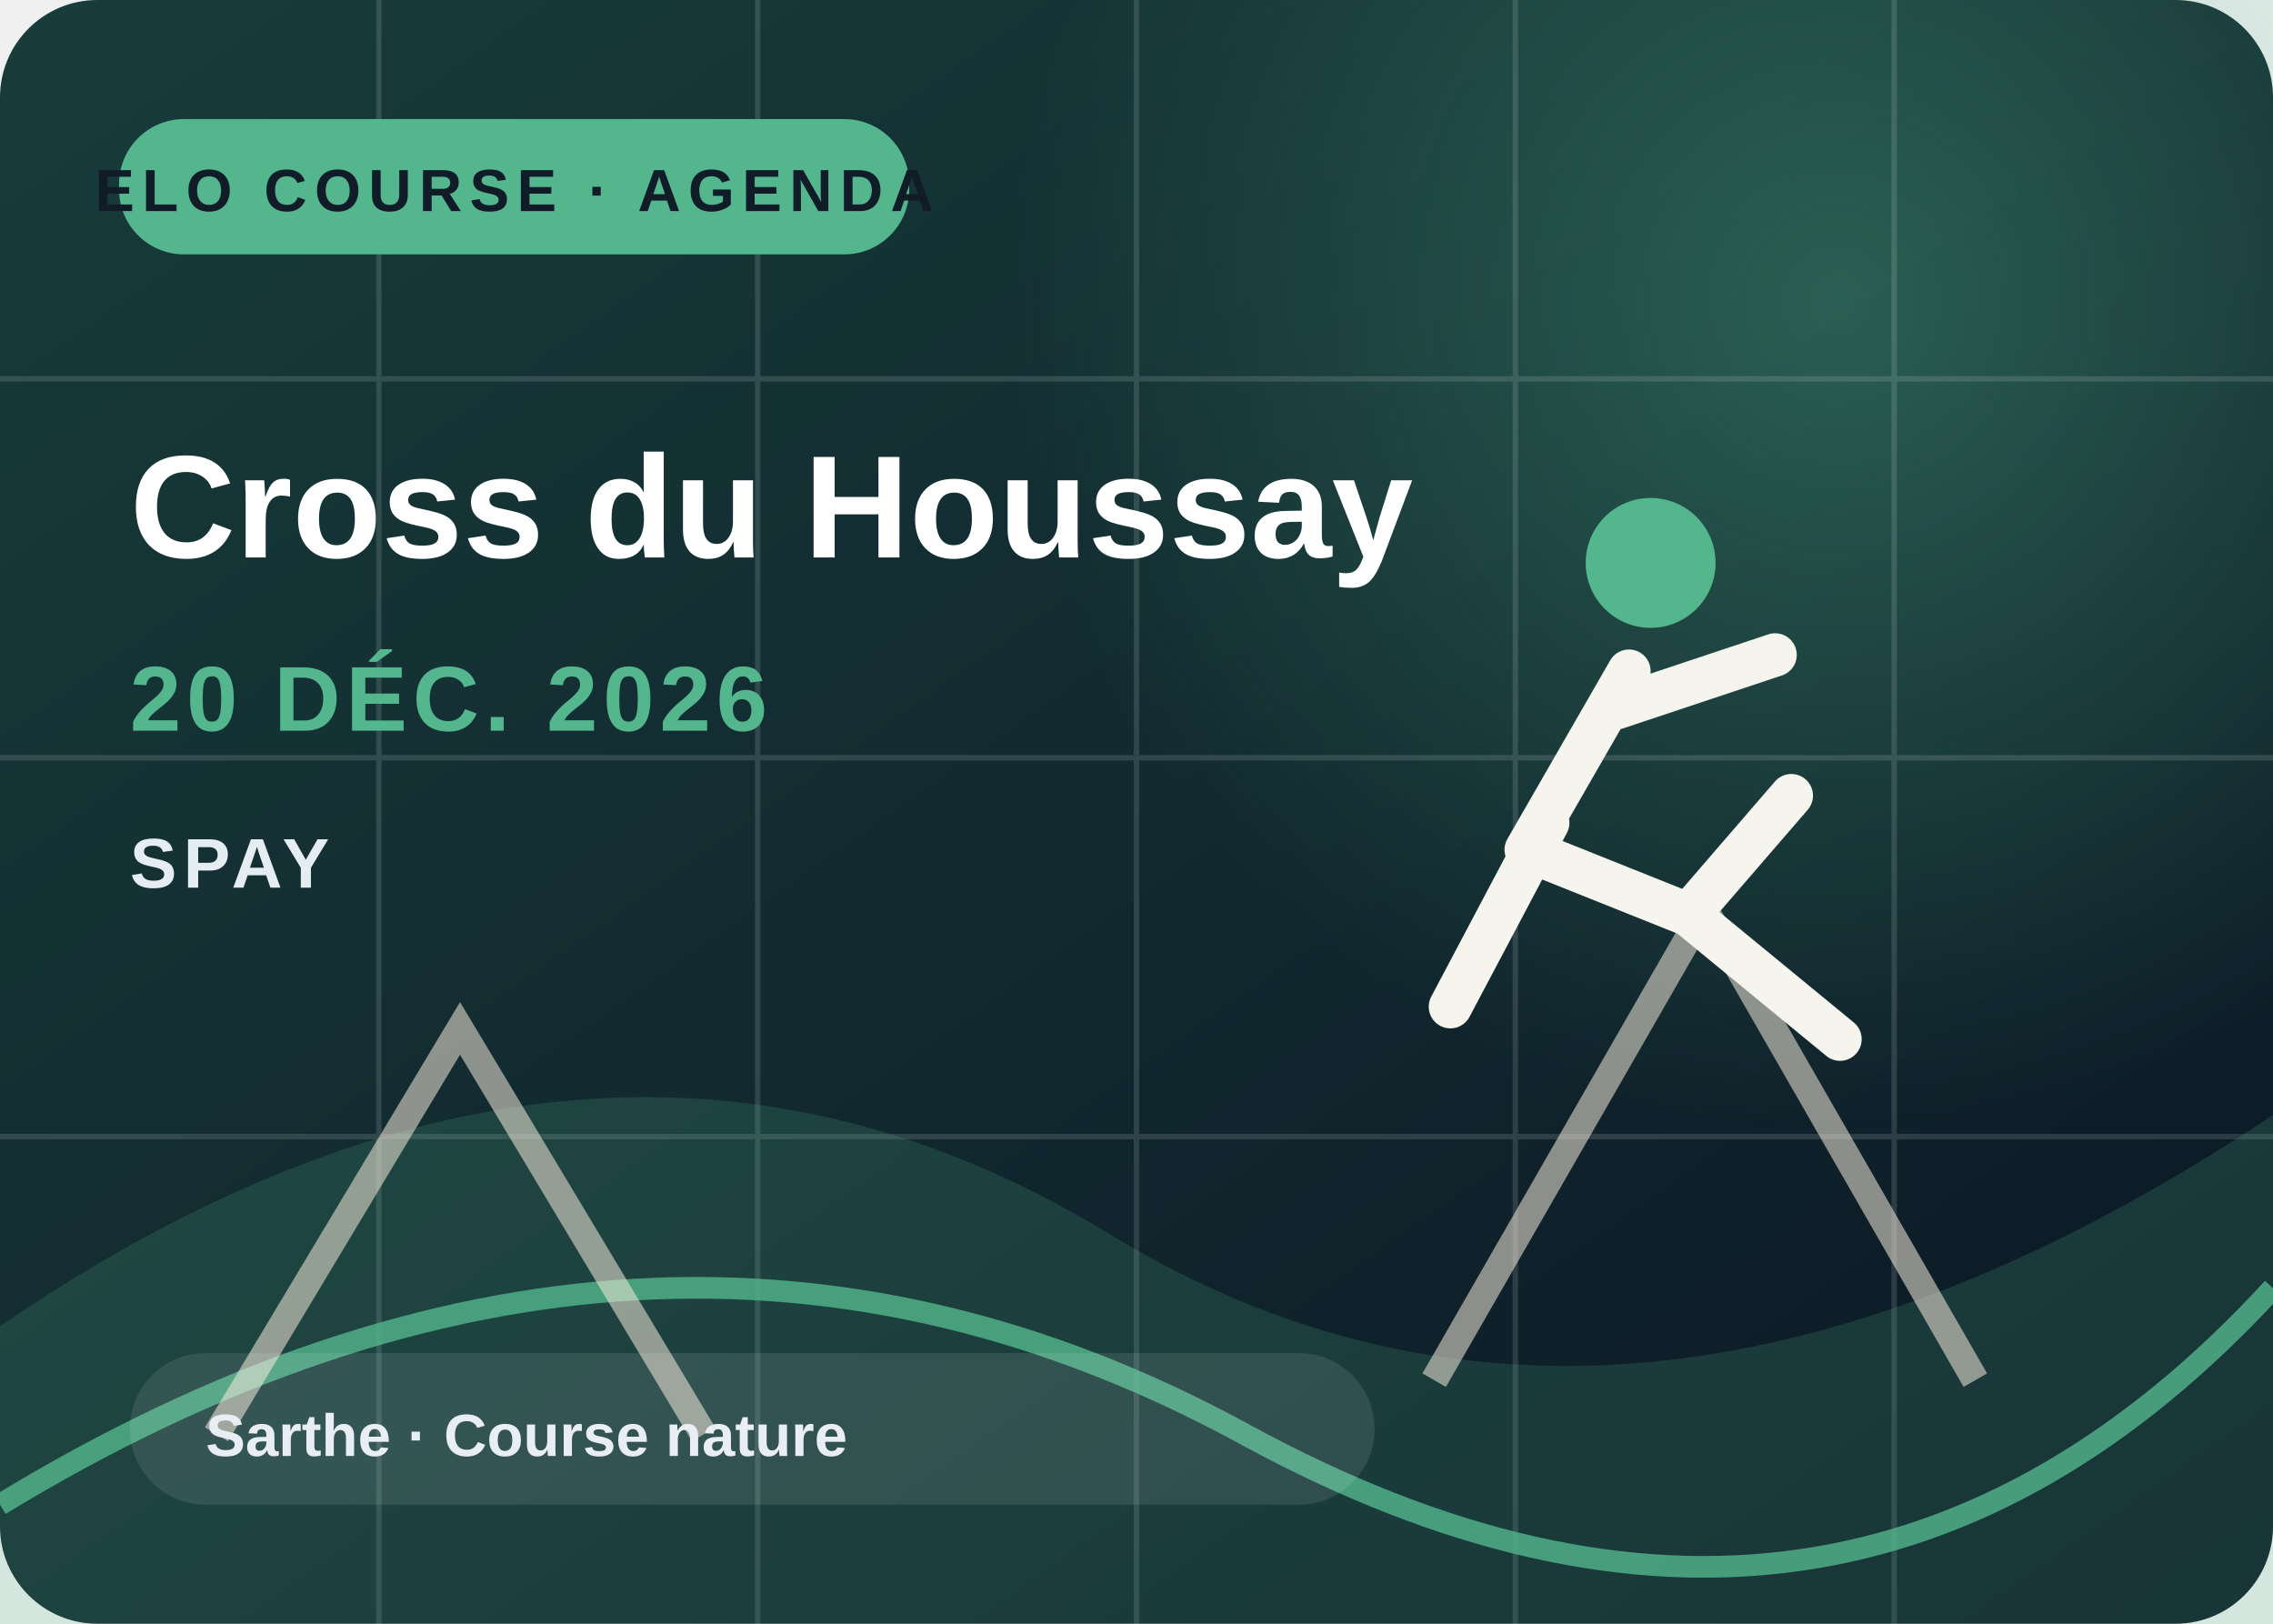
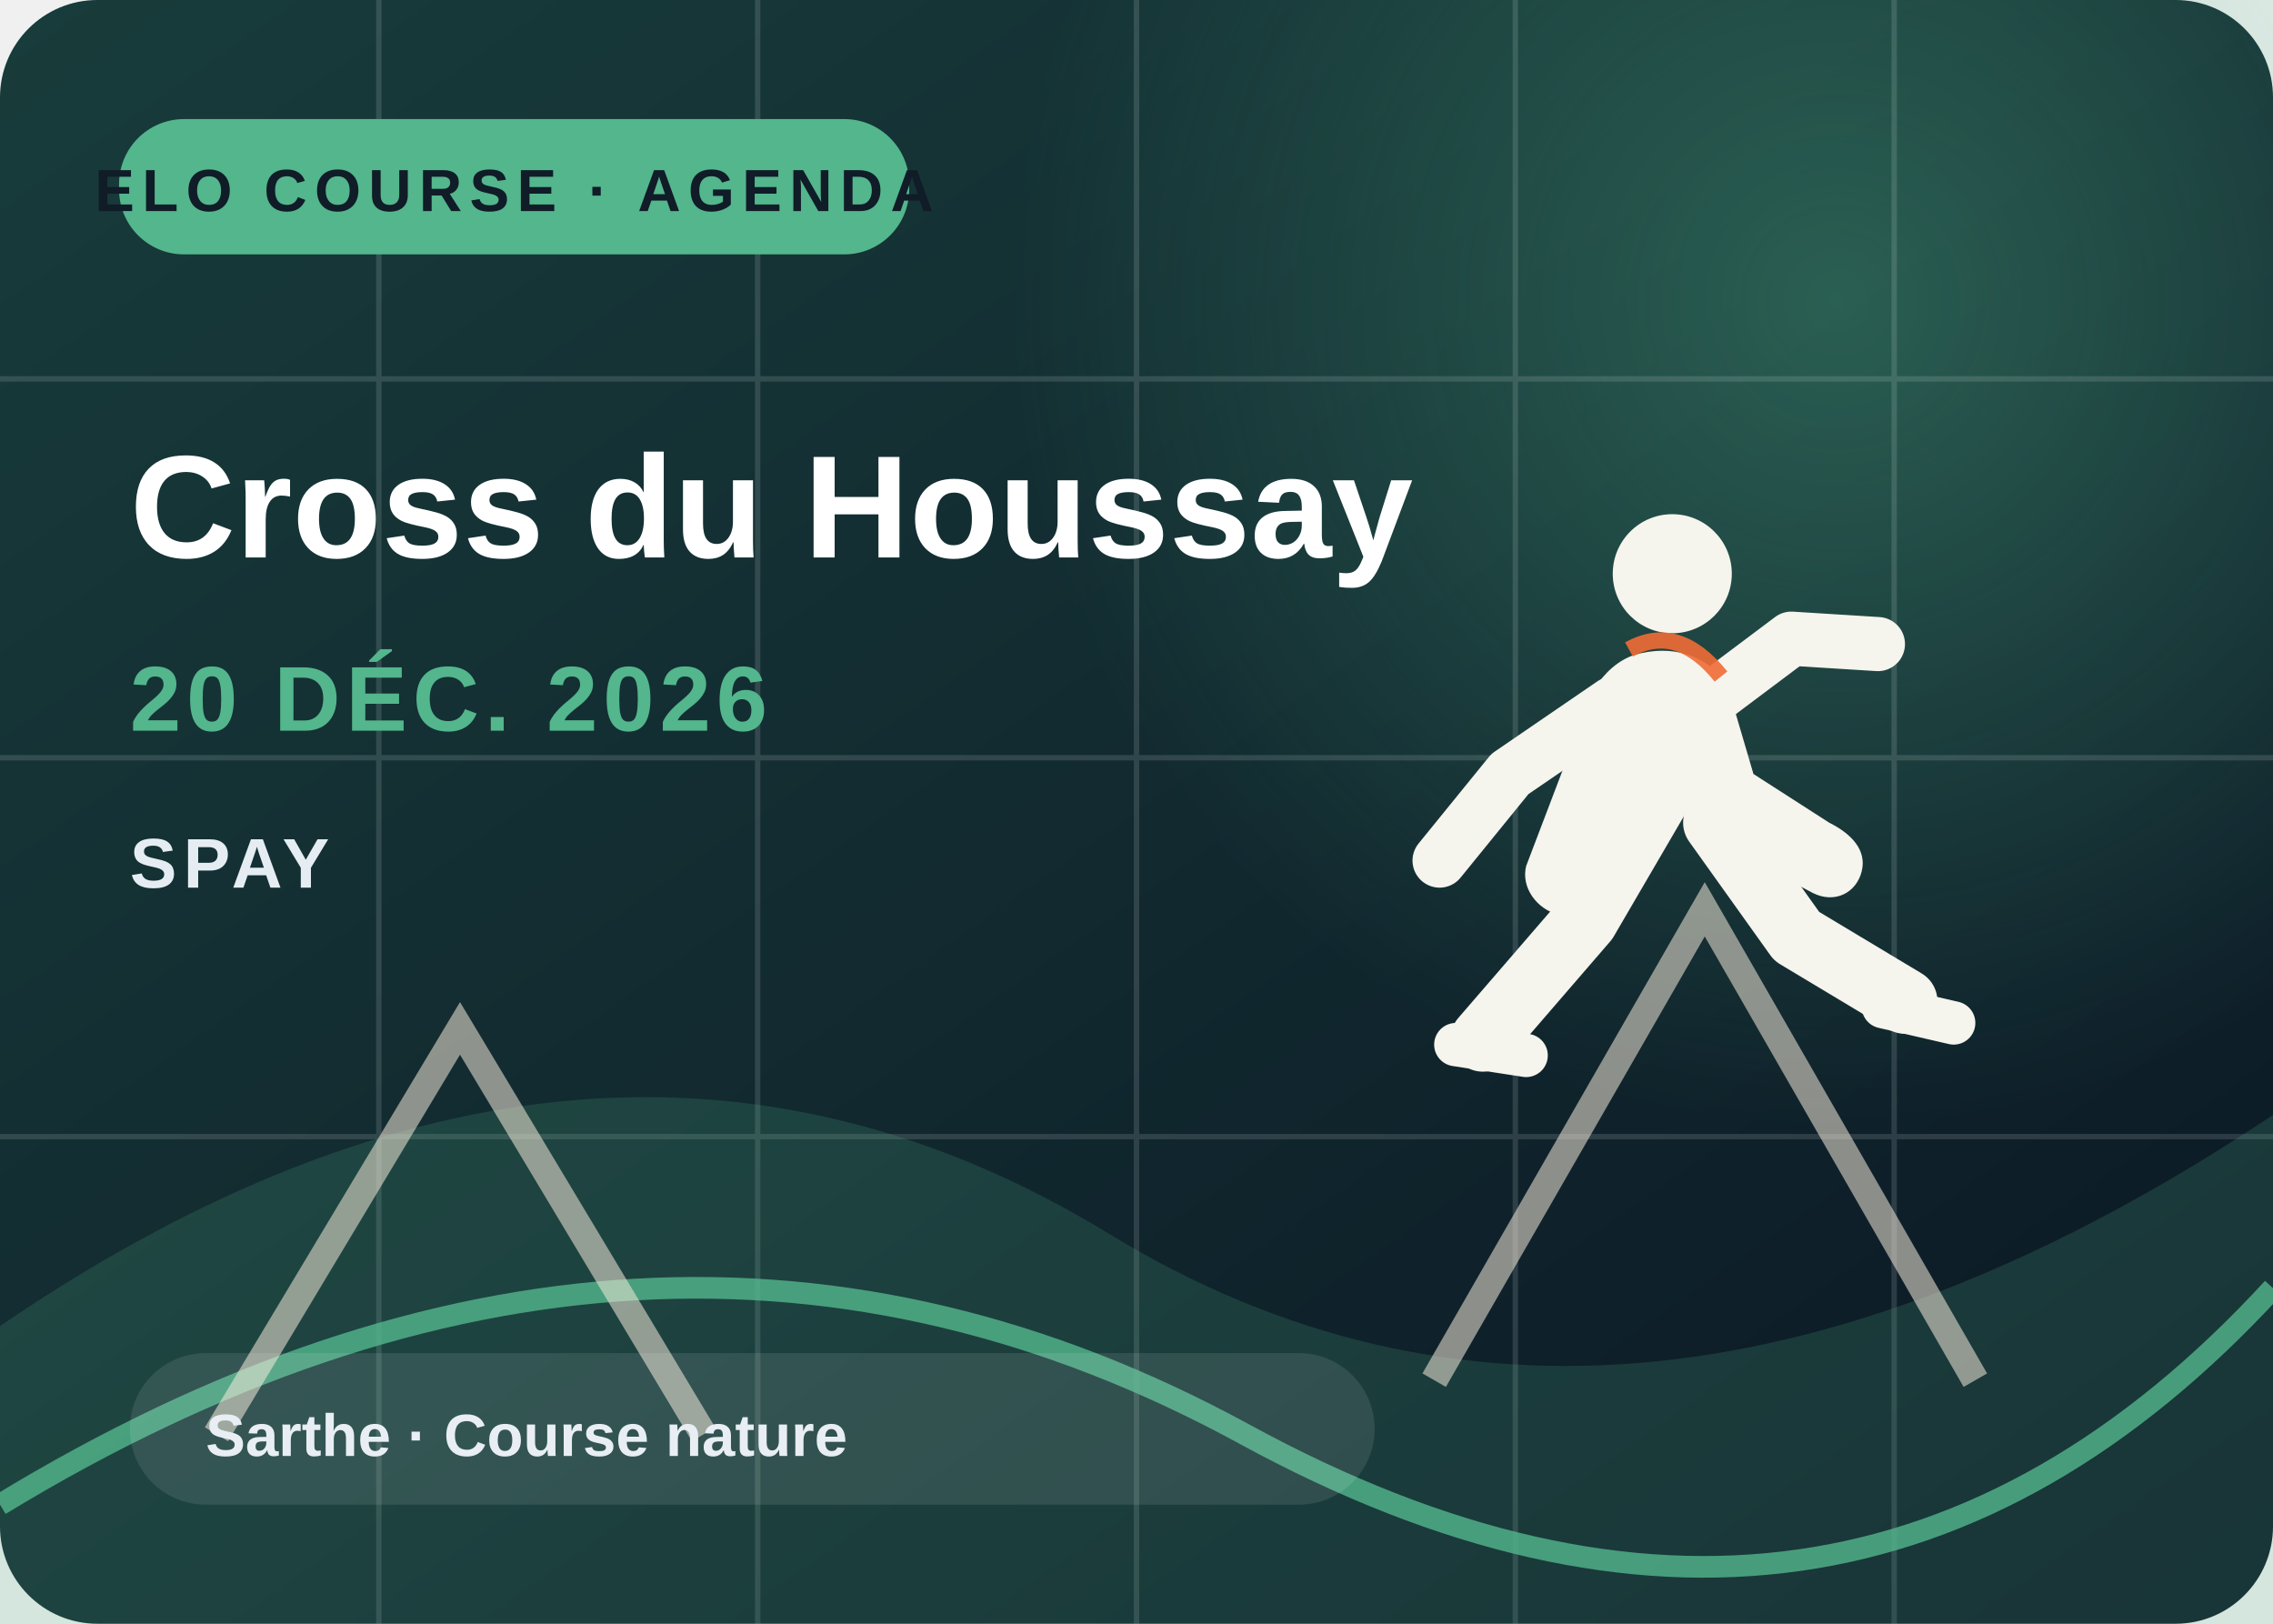
<svg xmlns="http://www.w3.org/2000/svg" viewBox="0 0 420 300" role="img" aria-label="Cross du Houssay – 20 DÉC. 2026 – SPAY">
  <defs>
    <linearGradient id="g" x1="0" y1="0" x2="1" y2="1">
      <stop stop-color="#183c3b" />
      <stop offset="1" stop-color="#0b1724" />
    </linearGradient>
    <radialGradient id="glow">
      <stop stop-color="#53b68c" stop-opacity=".38" />
      <stop offset="1" stop-color="#53b68c" stop-opacity="0" />
    </radialGradient>
  </defs>
  <rect width="420" height="300" rx="18" fill="url(#g)" />
  <circle cx="340" cy="55" r="155" fill="url(#glow)" />
  <g opacity=".13" stroke="#fff">
    <path d="M0 70H420M0 140H420M0 210H420" />
    <path d="M70 0V300M140 0V300M210 0V300M280 0V300M350 0V300" />
  </g>
  <path d="M0 245 Q110 170 205 228 T420 206 V340 H0Z" fill="#53b68c" opacity=".18" />
  <path d="M0 278 Q120 205 230 265 T420 238" fill="none" stroke="#53b68c" stroke-width="4" opacity=".8" />
  <path d="M40 265 L85 190 L130 265 M265 255 L315 168 L365 255" fill="none" stroke="#f4ead8" stroke-width="5" opacity=".55" />
-   <g transform="translate(270 104)" fill="none" stroke="#f5f4ed" stroke-width="8" stroke-linecap="round" stroke-linejoin="round">
-     <circle cx="35" cy="0" r="12" fill="#53b68c" stroke="none" />
-     <path d="M31 20L12 53 42 65 61 43M16 48L-2 82M42 65L70 88M28 27L58 17" />
+   <g transform="translate(270 101)">
+     <circle cx="39" cy="5" r="11" fill="#f5f4ed" />
+     <path d="M32 20 C26 22 22 29 20 38 L12 59 C11 63 14 67 18 68 C22 69 25 66 27 62 L37 43 L48 55 L65 64 C69 66 73 64 74 60 C75 56 72 53 68 51 L54 42 L49 25 C45 20 39 18 32 20Z" fill="#f5f4ed" />
+     <path d="M28 29 L9 42 L-4 58" fill="none" stroke="#f5f4ed" stroke-width="10" stroke-linecap="round" stroke-linejoin="round" />
+     <path d="M45 29 L61 17 L77 18" fill="none" stroke="#f5f4ed" stroke-width="10" stroke-linecap="round" stroke-linejoin="round" />
+     <path d="M37 45 L23 69 L4 91" fill="none" stroke="#f5f4ed" stroke-width="12" stroke-linecap="round" stroke-linejoin="round" />
+     <path d="M47 51 L62 72 L82 84" fill="none" stroke="#f5f4ed" stroke-width="12" stroke-linecap="round" stroke-linejoin="round" />
+     <path d="M-1 92 L12 94 M78 85 L91 88" fill="none" stroke="#f5f4ed" stroke-width="8" stroke-linecap="round" />
+     <path d="M31 19 Q40 14 48 24" fill="none" stroke="#ef6b35" stroke-width="3" opacity=".9" />
  </g>
  <rect x="22" y="22" width="146" height="25" rx="12" fill="#53b68c" />
  <text x="95" y="39" text-anchor="middle" fill="#101c27" font-family="Arial,sans-serif" font-size="11" font-weight="800" letter-spacing="1.4">ELO COURSE · AGENDA</text>
  <text x="24" y="103" fill="#fff" font-family="Arial,sans-serif" font-size="27" font-weight="800">Cross du Houssay</text>
  <text x="24" y="135" fill="#53b68c" font-family="Arial,sans-serif" font-size="17" font-weight="800" letter-spacing="1">20 DÉC. 2026</text>
  <text x="24" y="164" fill="#e5edf3" font-family="Arial,sans-serif" font-size="13" font-weight="700" letter-spacing="1.2">SPAY</text>
  <rect x="24" y="250" width="230" height="28" rx="14" fill="#fff" fill-opacity=".1" />
  <text x="38" y="269" fill="#e8eef4" font-family="Arial,sans-serif" font-size="11" font-weight="700">Sarthe · Course nature</text>
</svg>
